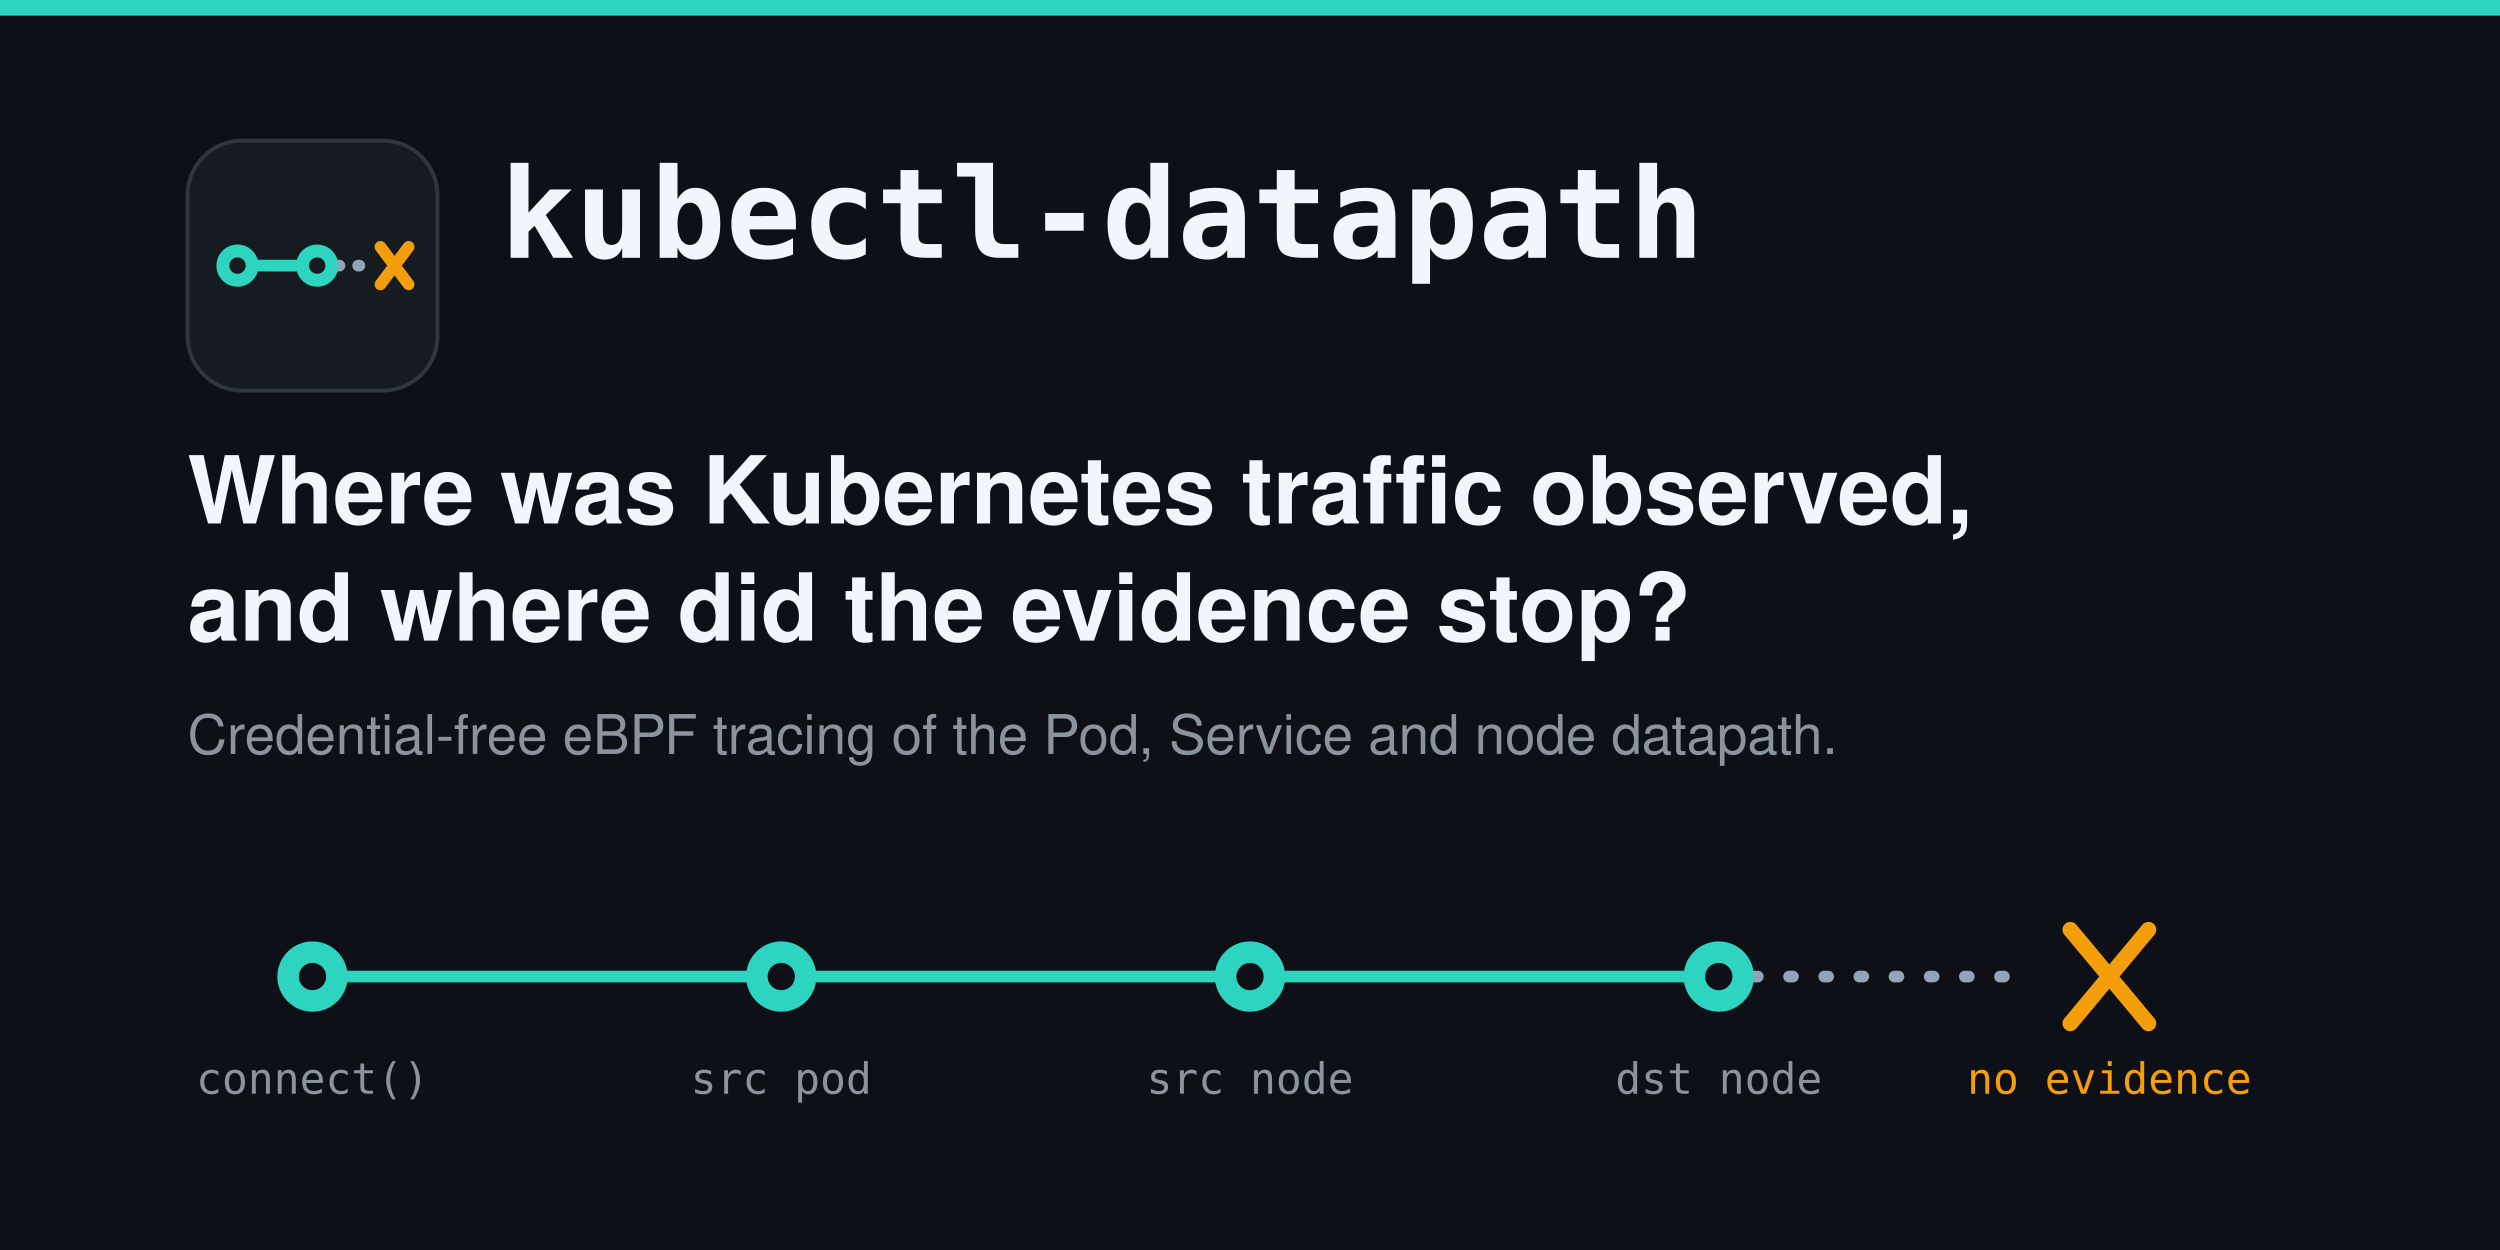
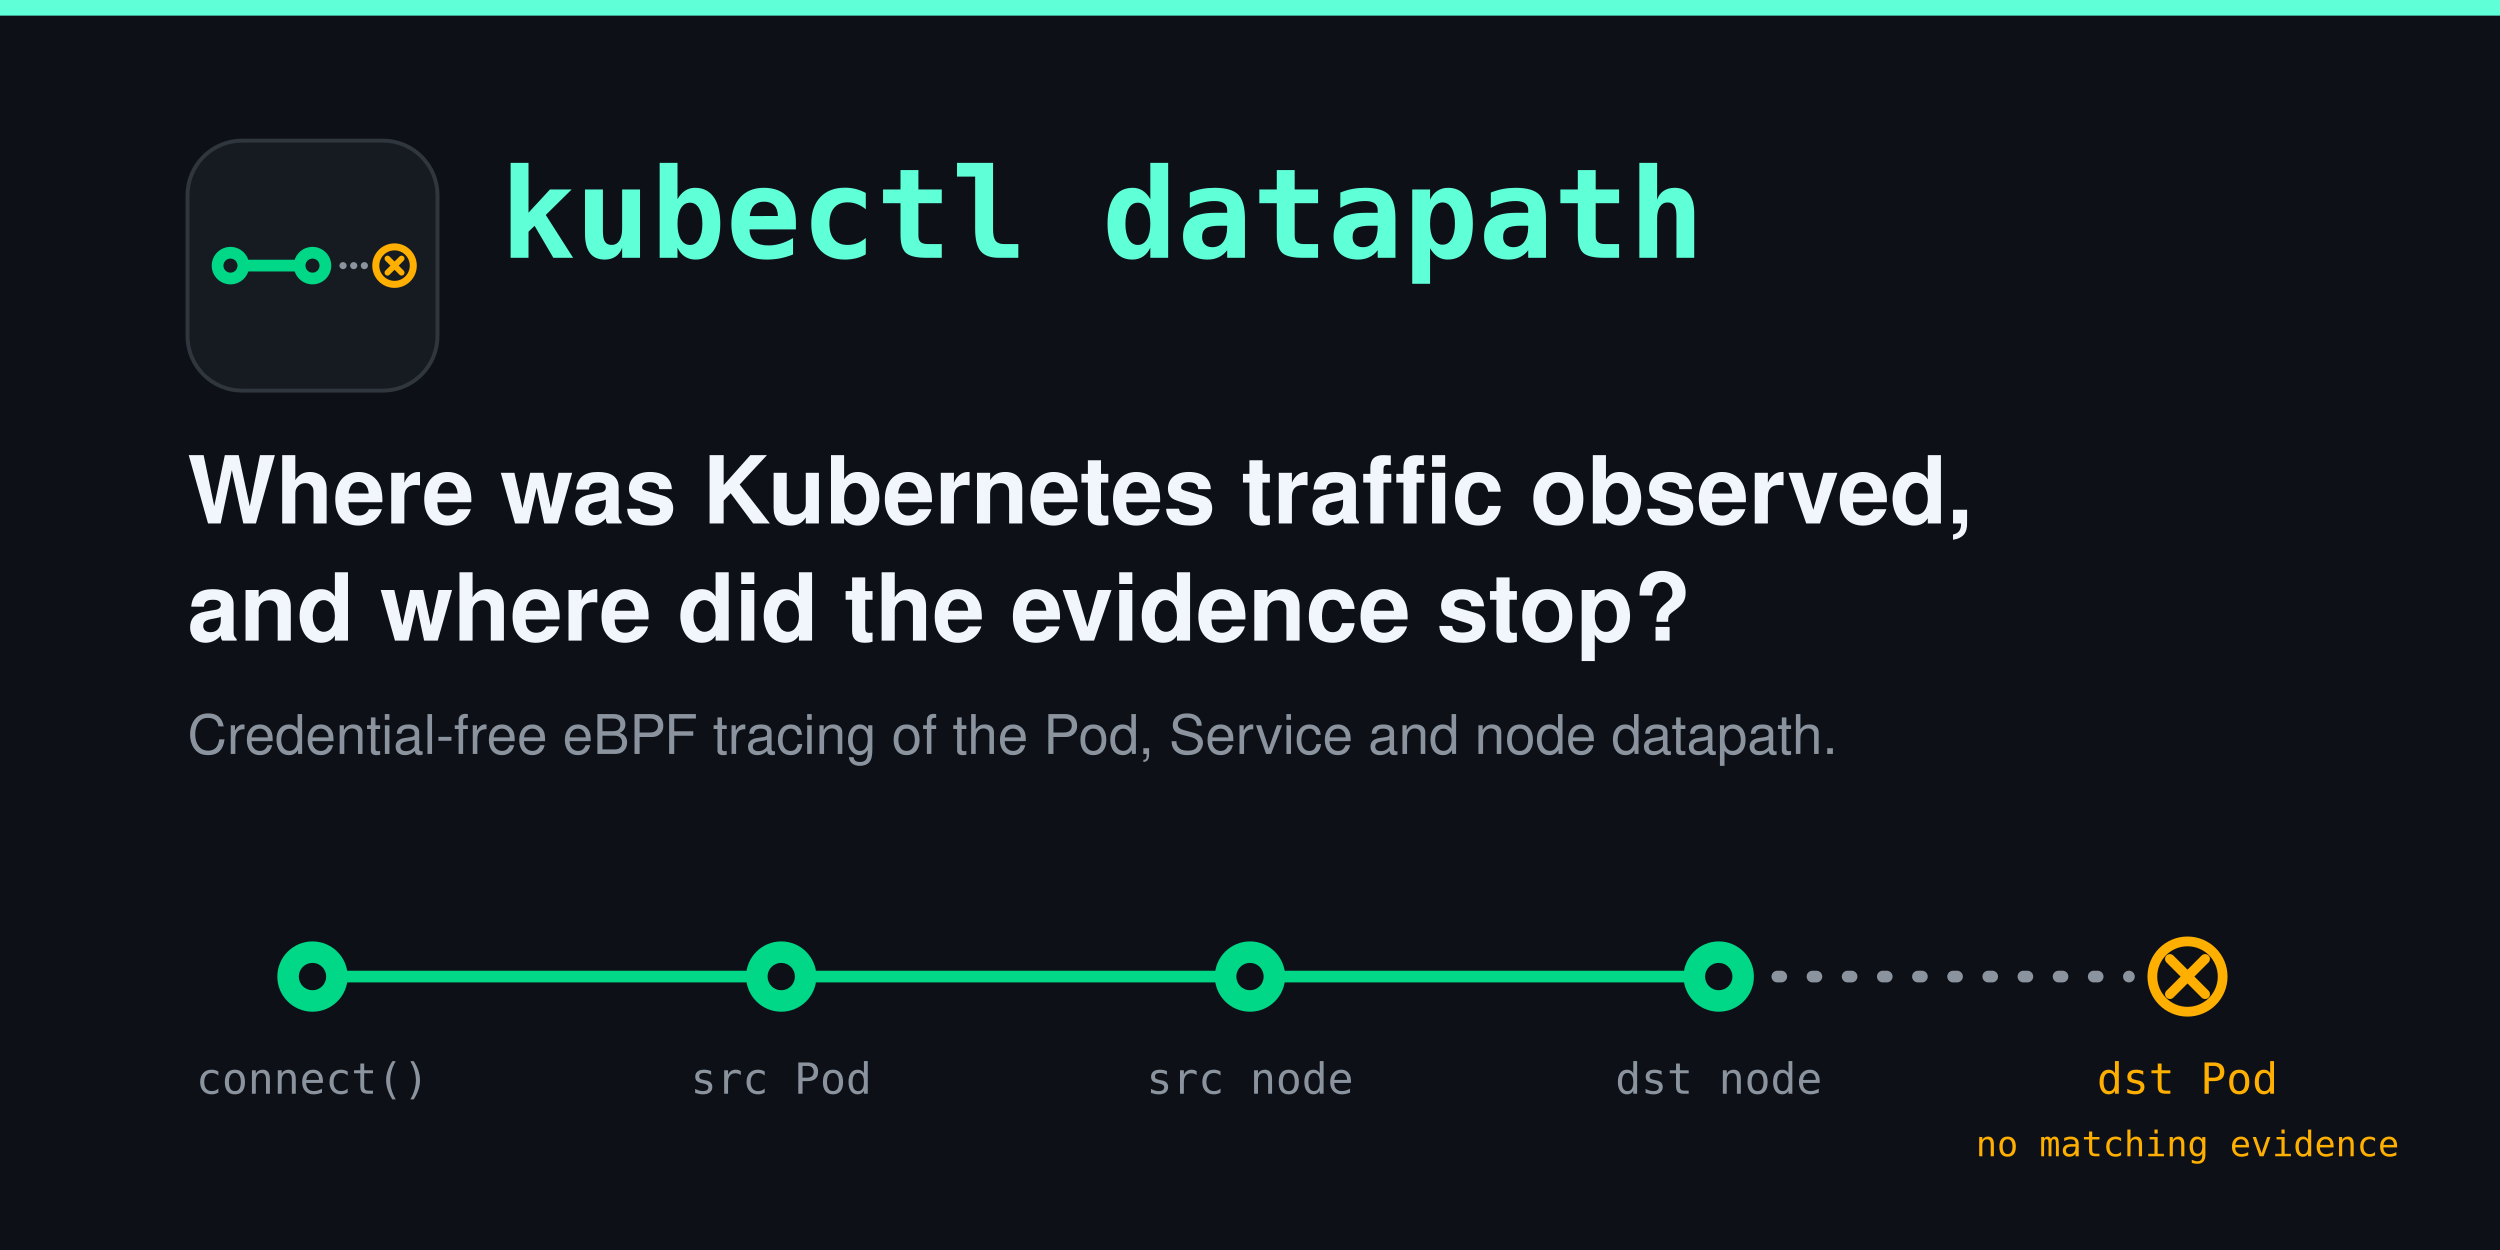
<svg xmlns="http://www.w3.org/2000/svg" viewBox="0 0 1280 640" width="1280" height="640" role="img" aria-labelledby="title desc">
  <rect width="1280" height="640" fill="#0d1117" />
-   <rect x="0" y="0" width="1280" height="8" fill="#2dd4bf" />
+   <rect x="0" y="0" width="1280" height="8" fill="#5fffd7" />
  <g transform="translate(96 72) scale(0.5)">
    <rect width="256" height="256" rx="56" fill="#161b22" stroke="#30363d" stroke-width="4" />
-     <g transform="translate(128 128) scale(1.2) translate(-120 -128)">
-       <g fill="none" stroke-linecap="round" stroke-linejoin="round" stroke-width="10">
-         <path d="M62 128H116" stroke="#2dd4bf" />
-         <path d="M142 128H164" stroke="#94a3b8" stroke-dasharray="1 16" />
-         <path d="M178 112L202 144M202 112L178 144" stroke="#f59e0b" />
-       </g>
-       <circle cx="56" cy="128" r="18" fill="#2dd4bf" />
-       <circle cx="124" cy="128" r="18" fill="#2dd4bf" />
-       <circle cx="56" cy="128" r="7" fill="#161b22" />
-       <circle cx="124" cy="128" r="7" fill="#161b22" />
+     <g transform="translate(128 128) scale(1.2) translate(-120 -128)" fill="none" stroke-linecap="round" stroke-linejoin="round">
+       <path d="M50 128H120" stroke="#00d787" stroke-width="10" />
+       <path d="M146 128H168" stroke="#8b949e" stroke-width="6" stroke-dasharray="0.1 9" />
+       <circle cx="50" cy="128" r="16" fill="#00d787" />
+       <circle cx="120" cy="128" r="16" fill="#00d787" />
+       <circle cx="50" cy="128" r="6" fill="#161b22" />
+       <circle cx="120" cy="128" r="6" fill="#161b22" />
+       <circle cx="190" cy="128" r="16" fill="#161b22" stroke="#ffaf00" stroke-width="6" />
+       <path d="M184 122L196 134M196 122L184 134" stroke="#ffaf00" stroke-width="5" />
    </g>
  </g>
-   <text x="256" y="132" fill="#f0f6fc" font-family="ui-monospace, SFMono-Regular, Menlo, Consolas, monospace" font-size="64" font-weight="700">kubectl-datapath</text>
+   <text x="256" y="132" fill="#5fffd7" font-family="ui-monospace, SFMono-Regular, Menlo, Consolas, monospace" font-size="64" font-weight="700">kubectl datapath</text>
  <text x="96" y="268" fill="#f0f6fc" font-family="-apple-system, 'Segoe UI', Helvetica, Arial, sans-serif" font-size="48" font-weight="600">Where was Kubernetes traffic observed,</text>
  <text x="96" y="328" fill="#f0f6fc" font-family="-apple-system, 'Segoe UI', Helvetica, Arial, sans-serif" font-size="48" font-weight="600">and where did the evidence stop?</text>
  <text x="96" y="386" fill="#8b949e" font-family="-apple-system, 'Segoe UI', Helvetica, Arial, sans-serif" font-size="28">Credential-free eBPF tracing of the Pod, Service and node datapath.</text>
  <g font-family="ui-monospace, SFMono-Regular, Menlo, Consolas, monospace" font-size="22" text-anchor="middle">
-     <path d="M160 500H880" stroke="#2dd4bf" stroke-width="6" stroke-linecap="round" />
-     <path d="M880 500H1040" stroke="#94a3b8" stroke-width="6" stroke-linecap="round" stroke-dasharray="2 16" />
-     <circle cx="160" cy="500" r="18" fill="#2dd4bf" />
-     <circle cx="400" cy="500" r="18" fill="#2dd4bf" />
-     <circle cx="640" cy="500" r="18" fill="#2dd4bf" />
-     <circle cx="880" cy="500" r="18" fill="#2dd4bf" />
-     <path d="M1060 476L1100 524M1100 476L1060 524" stroke="#f59e0b" stroke-width="8" stroke-linecap="round" />
+     <path d="M160 500H880" stroke="#00d787" stroke-width="6" stroke-linecap="round" />
+     <path d="M910 500H1090" stroke="#8b949e" stroke-width="6" stroke-linecap="round" stroke-dasharray="2 16" />
+     <circle cx="160" cy="500" r="18" fill="#00d787" />
+     <circle cx="400" cy="500" r="18" fill="#00d787" />
+     <circle cx="640" cy="500" r="18" fill="#00d787" />
+     <circle cx="880" cy="500" r="18" fill="#00d787" />
    <circle cx="160" cy="500" r="7" fill="#0d1117" />
    <circle cx="400" cy="500" r="7" fill="#0d1117" />
    <circle cx="640" cy="500" r="7" fill="#0d1117" />
    <circle cx="880" cy="500" r="7" fill="#0d1117" />
+     <circle cx="1120" cy="500" r="18" fill="#0d1117" stroke="#ffaf00" stroke-width="5" />
+     <path d="M1111 491L1129 509M1129 491L1111 509" stroke="#ffaf00" stroke-width="5" stroke-linecap="round" />
    <text x="160" y="560" fill="#8b949e">connect()</text>
-     <text x="400" y="560" fill="#8b949e">src pod</text>
+     <text x="400" y="560" fill="#8b949e">src Pod</text>
    <text x="640" y="560" fill="#8b949e">src node</text>
    <text x="880" y="560" fill="#8b949e">dst node</text>
-     <text x="1080" y="560" fill="#f59e0b">no evidence</text>
+     <text x="1120" y="560" fill="#ffaf00">dst Pod</text>
+     <text x="1120" y="592" fill="#ffaf00" font-size="18">no matching evidence</text>
  </g>
</svg>
